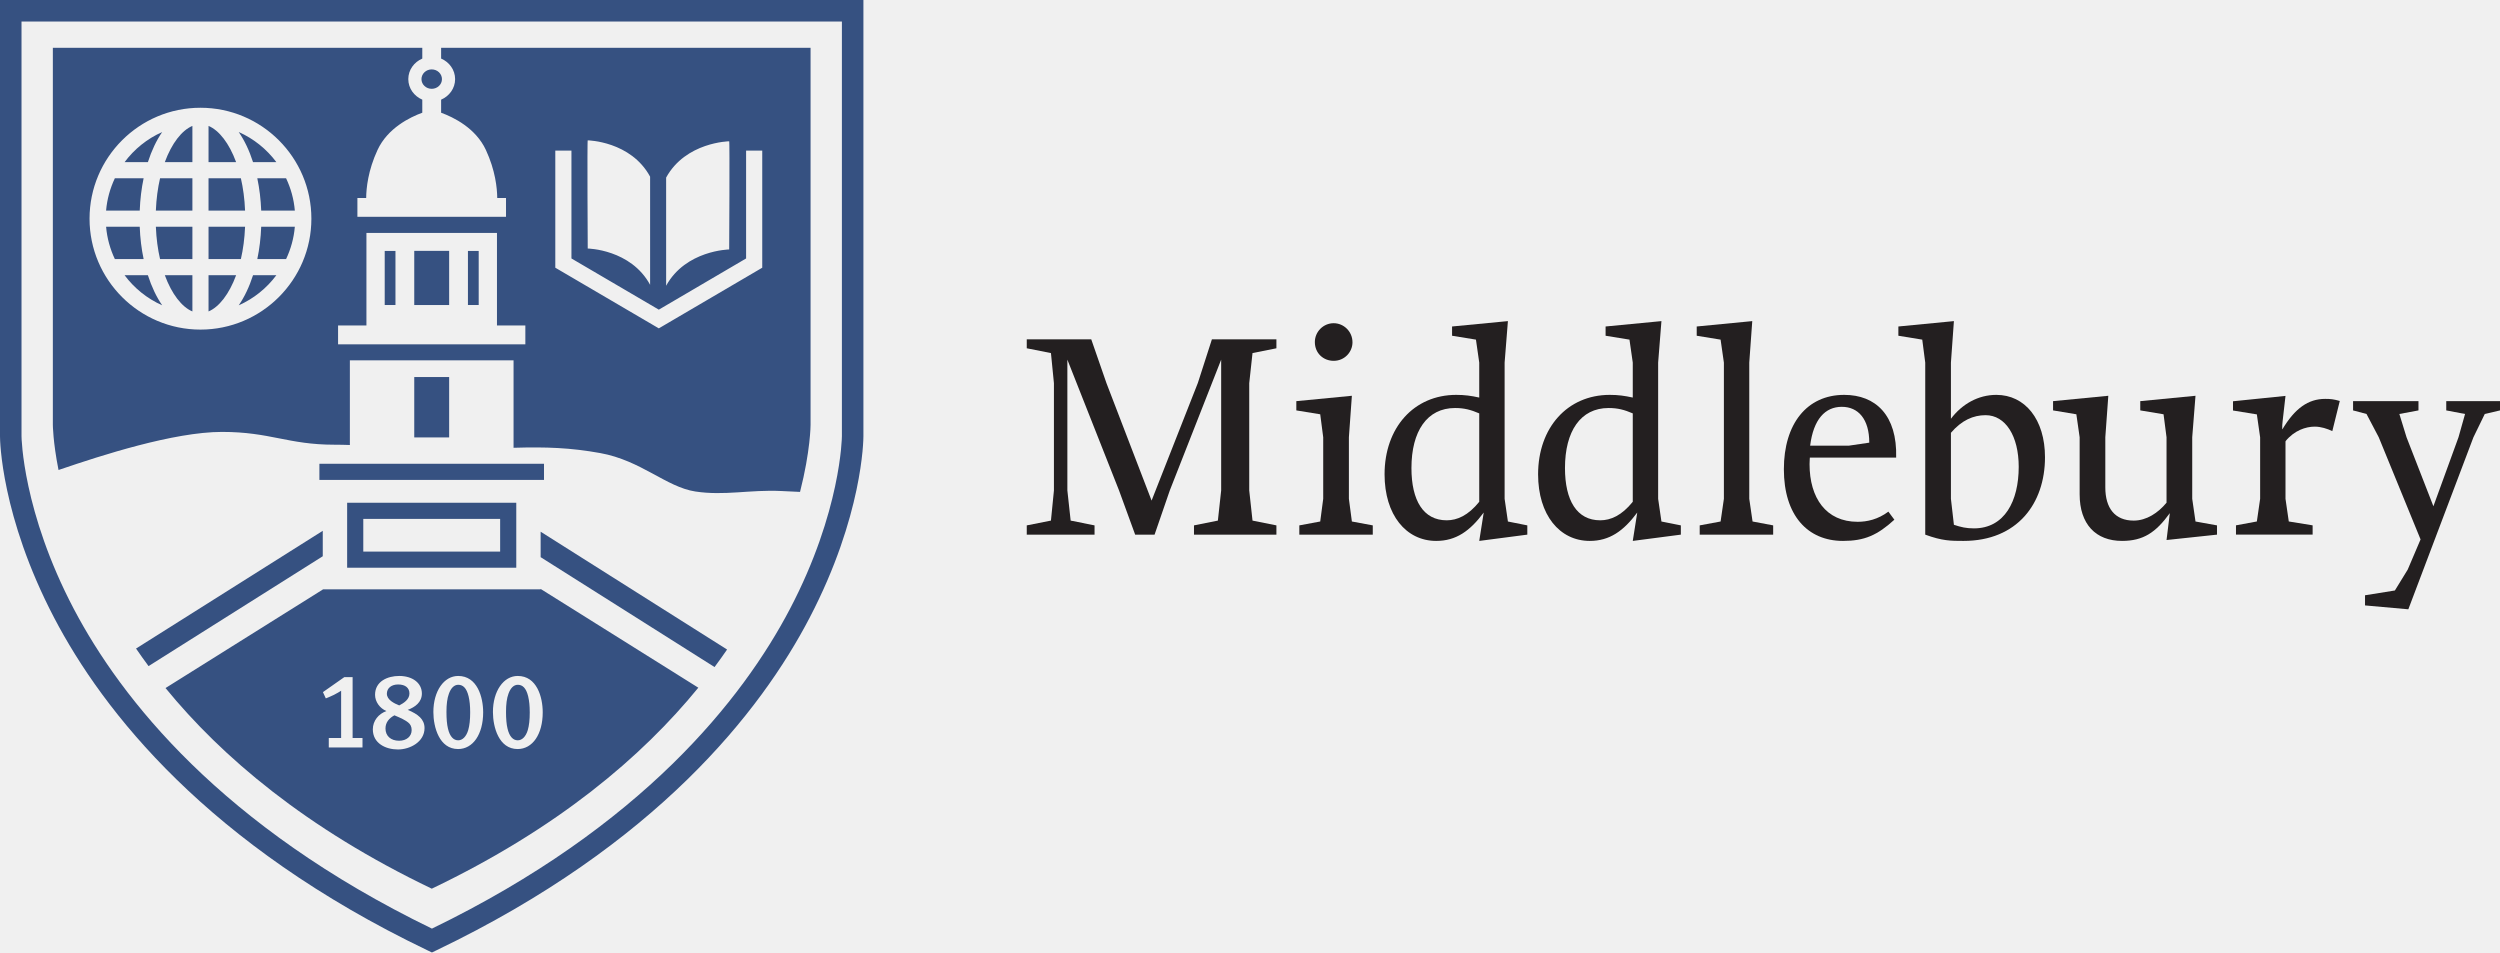
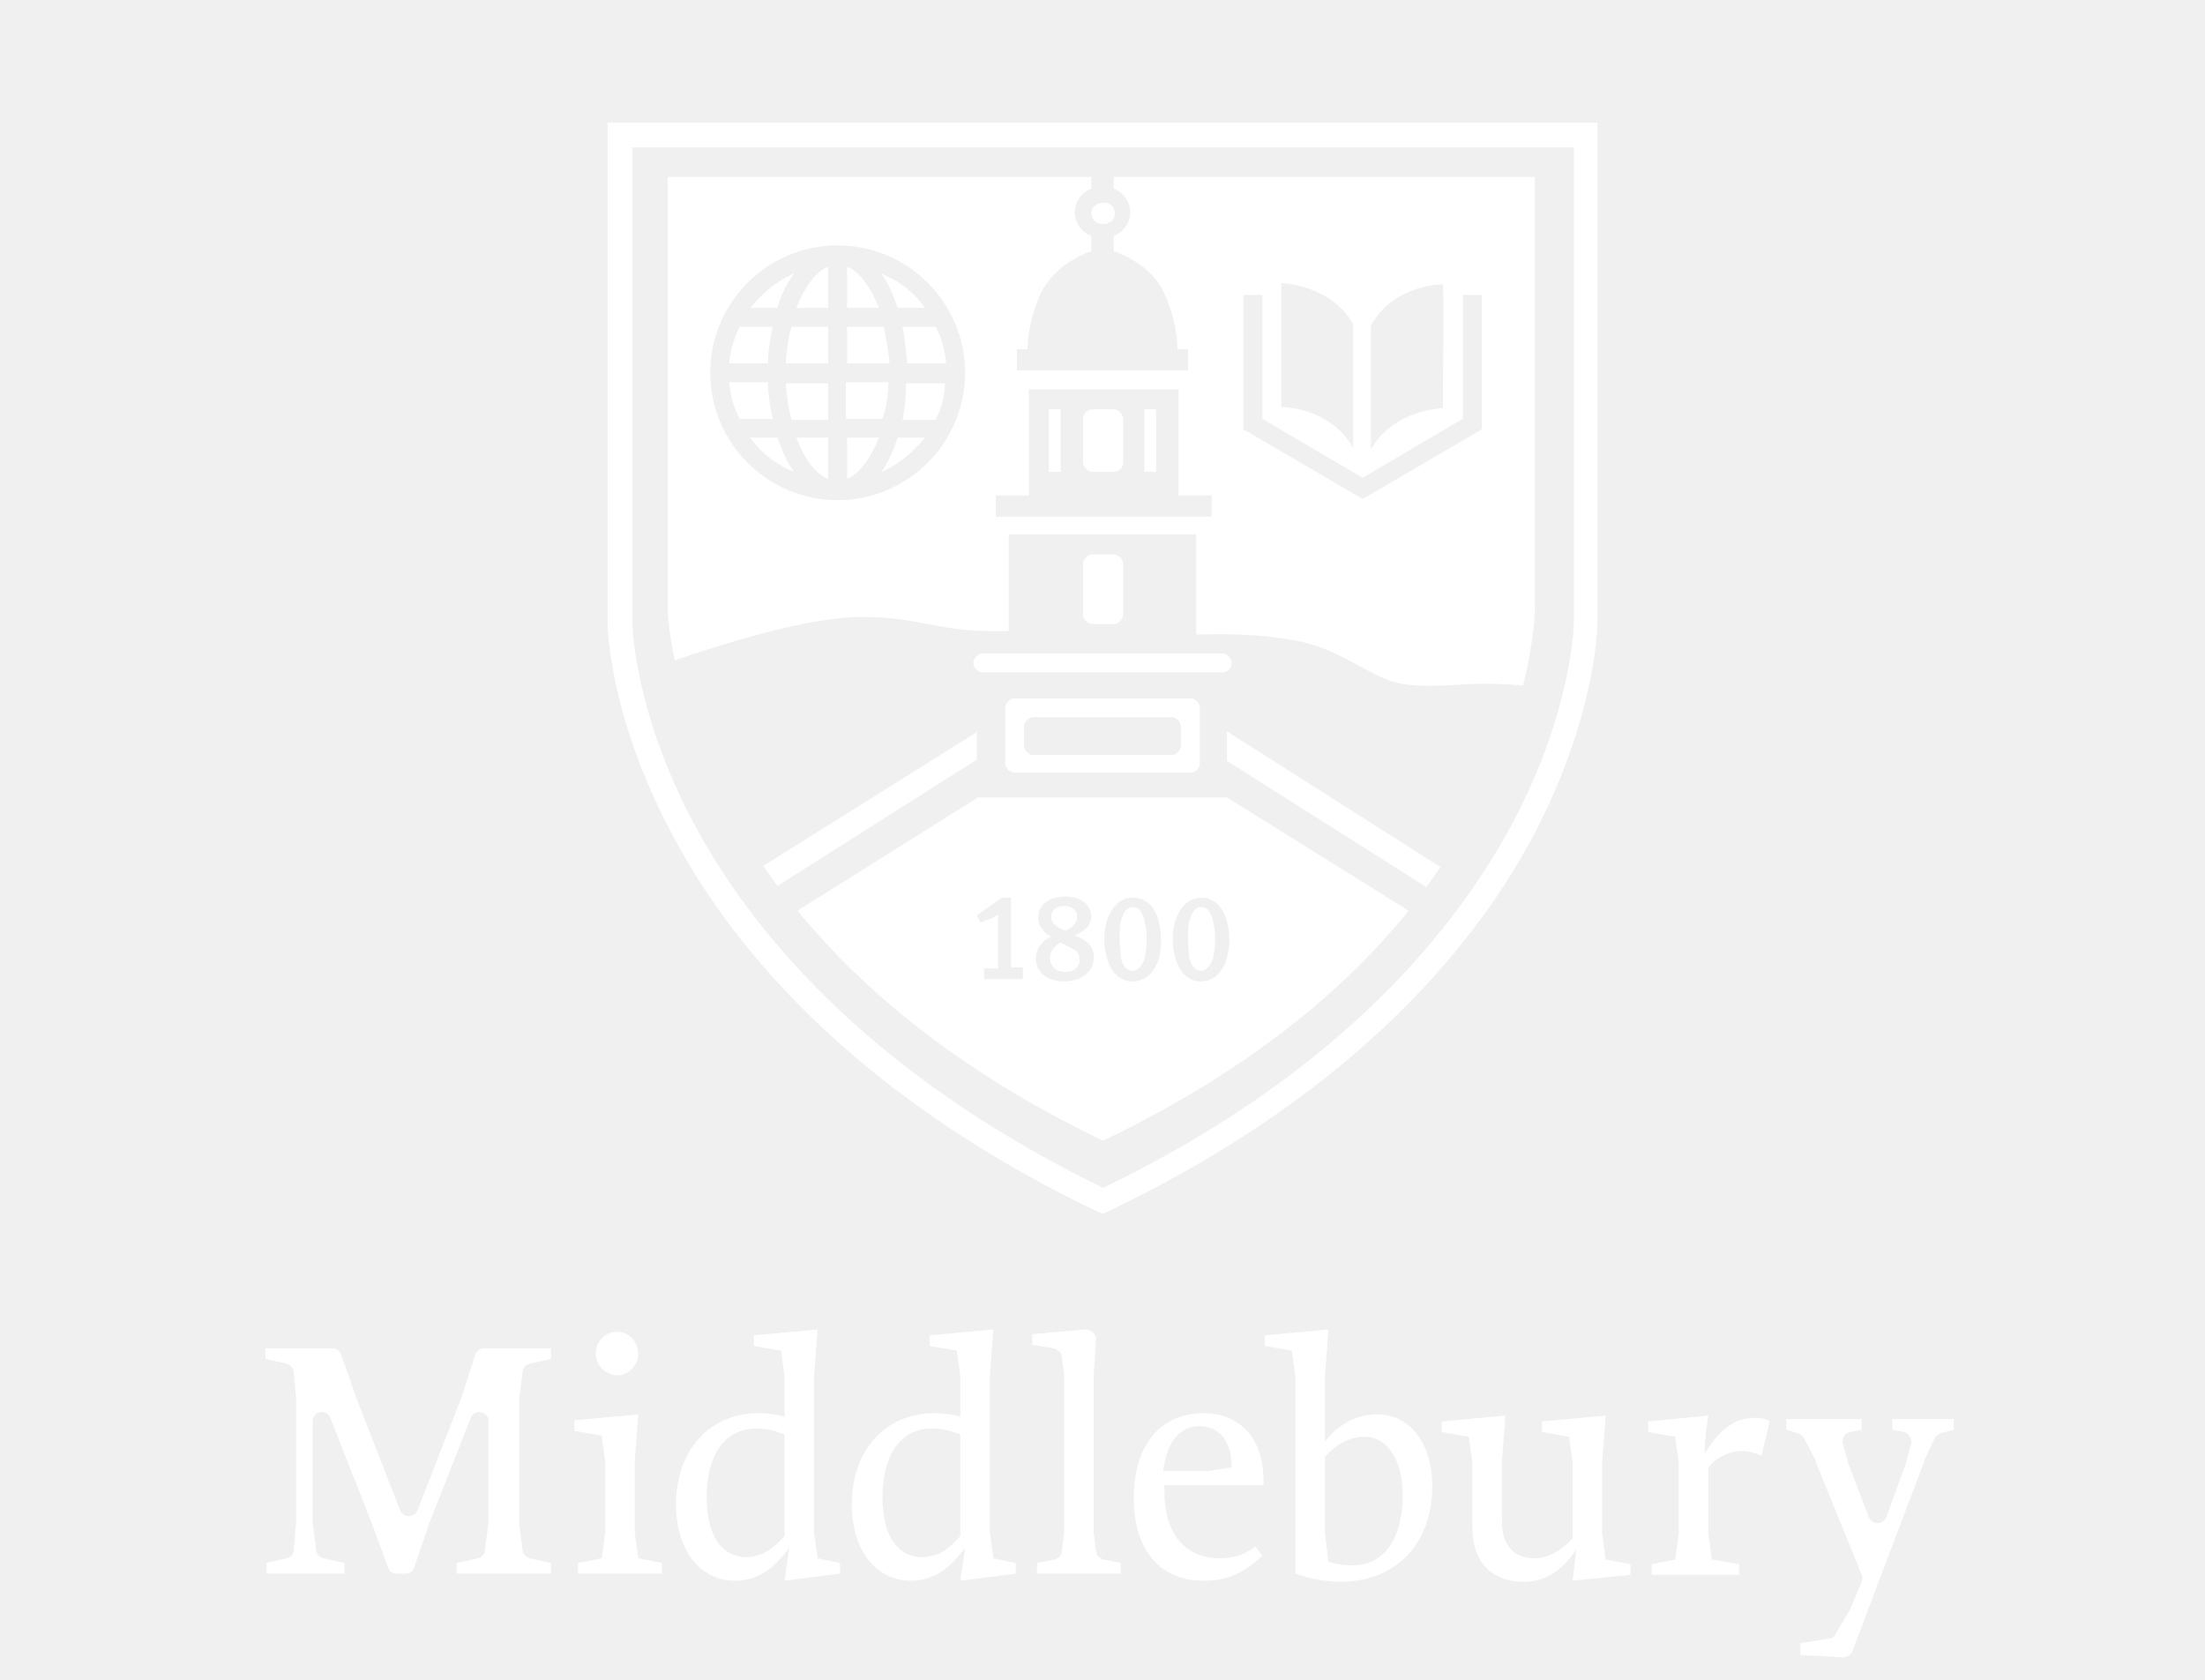
- <svg xmlns="http://www.w3.org/2000/svg" id="svg4155" version="1.1" xml:space="preserve" width="242.971" height="92.57" viewBox="0 0 242.971 92.57">
-   <defs id="defs4159">
-     <clipPath clipPathUnits="userSpaceOnUse" id="clipPath4171">
-       <path d="M 0,612 792,612 792,0 0,0 0,612 Z" id="path4173" />
+ <svg xmlns="http://www.w3.org/2000/svg" xmlns:xlink="http://www.w3.org/1999/xlink" version="1.1" id="svg4155" x="0px" y="0px" viewBox="0 0 186.9 142.4" style="enable-background:new 0 0 186.9 142.4;" xml:space="preserve">
+   <style type="text/css">
+ 	.st0{fill:#FFFFFF;}
+ 	.st1{clip-path:url(#SVGID_00000118392780469187337430000005669183871801847947_);fill:#FFFFFF;}
+ 	.st2{clip-path:url(#SVGID_00000039114878635601841760000004849774819075746735_);fill:#FFFFFF;}
+ 	.st3{clip-path:url(#SVGID_00000081614388573407361870000006737404286283685802_);fill:#FFFFFF;}
+ 	.st4{clip-path:url(#SVGID_00000052079207402440758110000003481295092975072658_);fill:#FFFFFF;}
+ 	.st5{clip-path:url(#SVGID_00000024712764390524987580000000077199066125801917_);fill:#FFFFFF;}
+ </style>
+   <path id="path4529" class="st0" d="M22.5,132.5l1.8-0.4c0.3-0.1,0.6-0.3,0.6-0.7l0.2-2.3  c0,0,0-0.1,0-0.1v-10.3c0,0,0-0.1,0-0.1l-0.2-2.3c0-0.3-0.3-0.6-0.6-0.7l-1.8-0.4v-0.9h5.7c0.3,0,0.6,0.2,0.7,0.5l1.3,3.7l3.7,9.5  c0.3,0.7,1.2,0.7,1.5,0l3.7-9.5c0,0,0,0,0,0l1.2-3.7c0.1-0.3,0.4-0.5,0.7-0.5h5.7v0.9l-1.8,0.4c-0.3,0.1-0.6,0.3-0.6,0.7l-0.3,2.3  c0,0,0,0.1,0,0.1v10.3c0,0,0,0.1,0,0.1l0.3,2.3c0,0.3,0.3,0.6,0.6,0.7l1.8,0.4v0.9h-8v-0.9l1.8-0.4c0.3-0.1,0.6-0.3,0.6-0.7l0.3-2.3  c0,0,0-0.1,0-0.1v-8.5c0-0.9-1.2-1.1-1.5-0.3l-3.5,8.9l-1.3,3.8c-0.1,0.3-0.4,0.5-0.7,0.5h-0.8c-0.3,0-0.6-0.2-0.7-0.5l-1.4-3.8  l-3.5-8.9c-0.3-0.8-1.5-0.6-1.5,0.3v8.5c0,0,0,0.1,0,0.1l0.3,2.3c0,0.3,0.3,0.6,0.6,0.7l1.8,0.4v0.9h-6.6V132.5z" />
+   <g>
+     <defs>
+       <path id="SVGID_1_" d="M-624.6,396.9h988.4c0.4,0,0.8-0.4,0.8-0.8v-763.4c0-0.4-0.4-0.8-0.8-0.8h-988.4c-0.4,0-0.8,0.4-0.8,0.8    v763.4C-625.4,396.5-625,396.9-624.6,396.9z" />
+     </defs>
+     <clipPath id="SVGID_00000096051711705311207070000008223875111569611164_">
+       <use xlink:href="#SVGID_1_" style="overflow:visible;" />
    </clipPath>
-     <clipPath clipPathUnits="userSpaceOnUse" id="clipPath4315">
-       <path d="M 0,0 792,0 792,612 0,612 0,0 Z" id="path4317" />
+     <path id="path4541" style="clip-path:url(#SVGID_00000096051711705311207070000008223875111569611164_);fill:#FFFFFF;" d="   M49,132.5l2-0.4l0.3-2.2v-6l-0.3-2.2l-2.3-0.4v-0.9l5.4-0.5l-0.3,4v6l0.3,2.2l2,0.4v0.9H49V132.5z M50.5,114.7c0-1,0.8-1.8,1.8-1.8   c1,0,1.8,0.8,1.8,1.9c0,0.9-0.8,1.8-1.8,1.8C51.3,116.5,50.5,115.8,50.5,114.7" />
+     <path id="path4545" style="clip-path:url(#SVGID_00000096051711705311207070000008223875111569611164_);fill:#FFFFFF;" d="   M57.3,127.5c0-4.5,2.8-7.7,7-7.7c0.8,0,1.5,0.1,2.2,0.3v-3.4l-0.3-2.2l-2.3-0.4v-0.9l5.4-0.5l-0.3,4v13.2l0.3,2.2l1.9,0.4v0.9   l-4.7,0.6l0.4-2.8c-1.3,1.8-2.7,2.8-4.6,2.8C59.4,134,57.3,131.5,57.3,127.5 M66.5,130.2v-8.6c-0.8-0.3-1.5-0.5-2.4-0.5   c-2.7,0-4.2,2.3-4.2,5.8c0,3.2,1.2,5.1,3.4,5.1C64.3,132,65.4,131.5,66.5,130.2" />
+     <path id="path4549" style="clip-path:url(#SVGID_00000096051711705311207070000008223875111569611164_);fill:#FFFFFF;" d="   M72.2,127.5c0-4.5,2.8-7.7,7-7.7c0.8,0,1.5,0.1,2.2,0.3v-3.4l-0.3-2.2l-2.3-0.4v-0.9l5.4-0.5l-0.3,4v13.2l0.3,2.2l1.9,0.4v0.9   l-4.7,0.6l0.4-2.8c-1.3,1.8-2.7,2.8-4.6,2.8C74.3,134,72.2,131.5,72.2,127.5 M81.4,130.2v-8.6c-0.8-0.3-1.5-0.5-2.4-0.5   c-2.7,0-4.2,2.3-4.2,5.8c0,3.2,1.2,5.1,3.4,5.1C79.3,132,80.3,131.5,81.4,130.2" />
+   </g>
+   <path id="path4553" class="st0" d="M87.9,132.5l1.5-0.3c0.3-0.1,0.6-0.3,0.6-0.7l0.2-1.6  c0,0,0-0.1,0-0.1v-13.1c0,0,0-0.1,0-0.1L90,115c0-0.3-0.3-0.6-0.7-0.7l-1.8-0.3v-0.9l4.5-0.4c0.5,0,0.9,0.4,0.9,0.8l-0.2,3.1  c0,0,0,0,0,0.1v13.1c0,0,0,0.1,0,0.1l0.2,1.6c0,0.3,0.3,0.6,0.6,0.7l1.5,0.3v0.9h-7.1V132.5z" />
+   <g>
+     <defs>
+       <path id="SVGID_00000051351725241693068680000007706366554709364111_" d="M-624.6,396.9h988.4c0.4,0,0.8-0.4,0.8-0.8v-763.4    c0-0.4-0.4-0.8-0.8-0.8h-988.4c-0.4,0-0.8,0.4-0.8,0.8v763.4C-625.4,396.5-625,396.9-624.6,396.9z" />
+     </defs>
+     <clipPath id="SVGID_00000126283043785079507420000018443382539535028405_">
+       <use xlink:href="#SVGID_00000051351725241693068680000007706366554709364111_" style="overflow:visible;" />
    </clipPath>
-     <clipPath clipPathUnits="userSpaceOnUse" id="clipPath4339">
-       <path d="M 0,0 792,0 792,612 0,612 0,0 Z" id="path4341" />
+     <path id="path4565" style="clip-path:url(#SVGID_00000126283043785079507420000018443382539535028405_);fill:#FFFFFF;" d="   M96.1,127c0-4.4,2.2-7.2,5.9-7.2c3,0,5.2,2,5.1,6.1h-8.4c0,0,0,0.4,0,0.6c0,3.3,1.6,5.6,4.7,5.6c0.9,0,2-0.2,3-1l0.6,0.8   c-1.7,1.5-2.9,2.1-5,2.1C98.4,134,96.1,131.5,96.1,127 M102.4,124.7l2-0.3c0-2.3-1.1-3.5-2.7-3.5c-1.6,0-2.8,1.2-3.1,3.8   C98.6,124.7,102.4,124.7,102.4,124.7z" />
+     <path id="path4569" style="clip-path:url(#SVGID_00000126283043785079507420000018443382539535028405_);fill:#FFFFFF;" d="   M109.8,133.4v-16.7l-0.3-2.2l-2.3-0.4v-0.9l5.4-0.5l-0.3,4v5.5c1.1-1.4,2.6-2.3,4.4-2.3c2.8,0,4.7,2.4,4.7,6.1   c0,4.5-2.7,8.1-7.9,8.1C112.3,134,111.5,134,109.8,133.4 M118.9,126.8c0-3-1.3-5-3.2-5c-1.2,0-2.3,0.5-3.4,1.7v6.4l0.3,2.5   c0.7,0.2,1.2,0.3,1.9,0.3C117.5,132.8,118.9,130.1,118.9,126.8" />
+     <path id="path4573" style="clip-path:url(#SVGID_00000126283043785079507420000018443382539535028405_);fill:#FFFFFF;" d="   M124.8,129.5v-5.5l-0.3-2.2l-2.3-0.4v-0.9l5.4-0.5l-0.3,4v4.9c0,2,0.9,3.2,2.8,3.2c1.2,0,2.4-0.8,3.2-1.7v-6.4l-0.3-2.2l-2.3-0.4   v-0.9l5.4-0.5l-0.3,4v6l0.3,2.2l2.1,0.4v0.9l-4.9,0.5l0.3-2.6c-1.4,1.9-2.6,2.7-4.6,2.7C126.4,134,124.8,132.4,124.8,129.5" />
+   </g>
+   <path id="path4577" class="st0" d="M152.6,140.3v-1l2.5-0.4c0.2,0,0.4-0.2,0.5-0.4l1-1.7  c0,0,0-0.1,0.1-0.1l1.1-2.6c0.1-0.2,0.1-0.4,0-0.6l-3.9-9.6c0,0,0,0,0-0.1l-1-1.9c-0.1-0.2-0.3-0.3-0.5-0.4l-1-0.3v-0.9h6.4v0.9  l-1,0.2c-0.5,0.1-0.7,0.6-0.6,1l0.4,1.4c0,0,0,0,0,0.1l1.8,4.7c0.3,0.7,1.2,0.7,1.5,0l1.7-4.7c0,0,0,0,0-0.1l0.4-1.4  c0.1-0.4-0.2-0.9-0.6-1l-1-0.2v-0.9h5.2v0.9l-1.1,0.3c-0.2,0.1-0.4,0.2-0.5,0.4l-0.9,1.9c0,0,0,0,0,0.1l-6.1,16.1  c-0.1,0.3-0.5,0.5-0.8,0.5L152.6,140.3z" />
+   <g>
+     <defs>
+       <path id="SVGID_00000175289678026303057940000002501184496142858418_" d="M-624.6,396.9h988.4c0.4,0,0.8-0.4,0.8-0.8v-763.4    c0-0.4-0.4-0.8-0.8-0.8h-988.4c-0.4,0-0.8,0.4-0.8,0.8v763.4C-625.4,396.5-625,396.9-624.6,396.9z" />
+     </defs>
+     <clipPath id="SVGID_00000140699736856040308850000013904216267348144263_">
+       <use xlink:href="#SVGID_00000175289678026303057940000002501184496142858418_" style="overflow:visible;" />
    </clipPath>
-     <clipPath clipPathUnits="userSpaceOnUse" id="clipPath4363">
-       <path d="M 0,0 792,0 792,612 0,612 0,0 Z" id="path4365" />
+     <path id="path4589" style="clip-path:url(#SVGID_00000140699736856040308850000013904216267348144263_);fill:#FFFFFF;" d="   M148.7,120.2c-1.6,0-2.9,0.9-4.2,3c0,0,0-0.1,0-0.1l0-0.3c0-0.1,0-0.3,0-0.4c0-0.3,0.1-0.6,0.1-1c0.1-0.5,0.1-0.9,0.2-1.4l-5.1,0.5   v0.9l2.3,0.4l0.3,2.2v6l-0.3,2.2l-2,0.4v0.9h7.4v-0.9l-2.3-0.4l-0.3-2.2v-0.7v-1.9v-2.1v-0.6v-0.2c0,0,0-0.1,0-0.1   c0.8-1,2-1.4,2.8-1.4c0.6,0,1.2,0.2,1.7,0.4l0.7-2.9C149.5,120.2,149.2,120.2,148.7,120.2" />
+     <path id="path4593" style="clip-path:url(#SVGID_00000140699736856040308850000013904216267348144263_);fill:#FFFFFF;" d="   M93.5,102.9l-0.5-0.2C71.7,92.5,61.5,79.5,56.8,70.4c-5.2-9.9-5.3-17.3-5.3-17.6V10.4h83.9v42.4c0,0.3-0.1,7.7-5.2,17.6   c-4.7,9.1-14.9,22.1-36.3,32.3L93.5,102.9z M53.6,12.5v40.3c0,0.1,0.1,7.3,5.1,16.8c4.6,8.7,14.3,21.1,34.8,31.1   c20.5-9.9,30.2-22.4,34.8-31.1c5-9.5,5.1-16.7,5.1-16.8V12.5H53.6z" />
+     <path id="path4597" style="clip-path:url(#SVGID_00000140699736856040308850000013904216267348144263_);fill:#FFFFFF;" d="   M78.4,26.1c-0.9-1.3-2.2-2.3-3.7-2.9c0.6,0.8,1,1.8,1.4,2.9H78.4z" />
+     <path id="path4601" style="clip-path:url(#SVGID_00000140699736856040308850000013904216267348144263_);fill:#FFFFFF;" d="   M71.8,22.6v3.5h2.7C73.8,24.3,72.8,23,71.8,22.6" />
+     <path id="path4605" style="clip-path:url(#SVGID_00000140699736856040308850000013904216267348144263_);fill:#FFFFFF;" d="   M66.6,30.8h3.6v-3.1h-3.1C66.8,28.6,66.7,29.7,66.6,30.8" />
+     <path id="path4609" style="clip-path:url(#SVGID_00000140699736856040308850000013904216267348144263_);fill:#FFFFFF;" d="   M67.5,26.1h2.7v-3.5C69.2,23,68.2,24.3,67.5,26.1" />
+     <path id="path4613" style="clip-path:url(#SVGID_00000140699736856040308850000013904216267348144263_);fill:#FFFFFF;" d="   M67.1,35.6h3.1v-3.1h-3.6C66.7,33.6,66.8,34.6,67.1,35.6" />
+     <path id="path4617" style="clip-path:url(#SVGID_00000140699736856040308850000013904216267348144263_);fill:#FFFFFF;" d="   M70.2,40.6v-3.5h-2.7C68.2,39,69.2,40.2,70.2,40.6" />
+     <path id="path4621" style="clip-path:url(#SVGID_00000140699736856040308850000013904216267348144263_);fill:#FFFFFF;" d="   M65.1,32.4h-3.3c0.1,1.1,0.4,2.2,0.9,3.1h2.8C65.3,34.6,65.1,33.5,65.1,32.4" />
+     <path id="path4625" style="clip-path:url(#SVGID_00000140699736856040308850000013904216267348144263_);fill:#FFFFFF;" d="   M74.9,27.7h-3.1v3.1h3.6C75.3,29.7,75.1,28.6,74.9,27.7" />
+     <path id="path4629" style="clip-path:url(#SVGID_00000140699736856040308850000013904216267348144263_);fill:#FFFFFF;" d="   M65.5,27.7h-2.8c-0.5,1-0.8,2-0.9,3.1h3.3C65.1,29.7,65.3,28.7,65.5,27.7" />
+     <path id="path4633" style="clip-path:url(#SVGID_00000140699736856040308850000013904216267348144263_);fill:#FFFFFF;" d="   M63.6,37.1c0.9,1.3,2.2,2.3,3.7,2.9c-0.6-0.8-1-1.8-1.4-2.9H63.6z" />
+     <path id="path4637" style="clip-path:url(#SVGID_00000140699736856040308850000013904216267348144263_);fill:#FFFFFF;" d="   M76.9,30.8h3.3c-0.1-1.1-0.4-2.2-0.9-3.1h-2.8C76.7,28.7,76.8,29.7,76.9,30.8" />
+     <path id="path4641" style="clip-path:url(#SVGID_00000140699736856040308850000013904216267348144263_);fill:#FFFFFF;" d="   M67.3,23.2c-1.5,0.6-2.7,1.7-3.7,2.9h2.3C66.2,25,66.7,24,67.3,23.2" />
+     <path id="path4645" style="clip-path:url(#SVGID_00000140699736856040308850000013904216267348144263_);fill:#FFFFFF;" d="   M76.5,35.6h2.8c0.5-1,0.8-2,0.8-3.1h-3.3C76.8,33.5,76.7,34.6,76.5,35.6" />
+     <path id="path4649" style="clip-path:url(#SVGID_00000140699736856040308850000013904216267348144263_);fill:#FFFFFF;" d="   M94.4,15v1c0.8,0.3,1.4,1.1,1.4,2s-0.6,1.7-1.4,2v1.3c1.2,0.4,3.4,1.5,4.3,3.6c0.9,2,1.1,3.7,1.1,4.7h0.9v1.8H86.2v-1.8h0.9   c0-0.9,0.2-2.7,1.1-4.7c1-2.1,3.1-3.2,4.3-3.6v-1.3c-0.8-0.3-1.4-1.1-1.4-2s0.6-1.7,1.4-2v-1H56.6v36.6c0,0,0,1.6,0.6,4.4   c0.1,0,0.1,0,0.2-0.1c3.9-1.3,11-3.6,15.7-3.6c4.7,0,6.4,1.2,10.9,1.2c0.5,0,1,0,1.5,0v-8.2h15.9v8.5c3.2-0.1,5.6,0,8.4,0.5   c4,0.7,6.4,3.3,9.2,3.7c2.8,0.4,5.3-0.2,8.3,0c0.8,0,1.3,0.1,1.8,0.1c1-4,1-6.5,1-6.5V15H94.4z M71,42.4c-5.9,0-10.8-4.8-10.8-10.8   c0-5.9,4.8-10.8,10.8-10.8c5.9,0,10.8,4.8,10.8,10.8C81.8,37.6,76.9,42.4,71,42.4 M102.6,43.8H84.4V42h2.8v-9h12.7v9h2.8V43.8z    M116.2,27.6c1.9-3.5,6.1-3.5,6.1-3.5c0.1-0.1,0,10.5,0,10.5s-4.2,0.1-6.1,3.5C116.2,38.1,116.2,27.6,116.2,27.6z M108.6,24   c0,0,4.2,0.1,6.1,3.5v10.5c-1.9-3.5-6.1-3.5-6.1-3.5S108.6,23.9,108.6,24 M125.6,36.4l-10.1,5.9l-10.1-5.9V25h1.6v10.5l8.5,5l8.5-5   V25h1.6C125.6,25,125.6,36.4,125.6,36.4z" />
+     <path id="path4653" style="clip-path:url(#SVGID_00000140699736856040308850000013904216267348144263_);fill:#FFFFFF;" d="   M75.3,32.4h-3.6v3.1h3.1C75.1,34.6,75.3,33.6,75.3,32.4" />
+     <path id="path4657" style="clip-path:url(#SVGID_00000140699736856040308850000013904216267348144263_);fill:#FFFFFF;" d="   M71.8,40.6c1-0.4,2-1.7,2.7-3.5h-2.7V40.6z" />
+     <path id="path4661" style="clip-path:url(#SVGID_00000140699736856040308850000013904216267348144263_);fill:#FFFFFF;" d="   M74.7,40c1.5-0.6,2.7-1.7,3.7-2.9h-2.3C75.7,38.2,75.3,39.2,74.7,40" />
+   </g>
+   <path id="path4663" class="st0" d="M94.4,52.9h-1.8c-0.4,0-0.8-0.4-0.8-0.8v-4.3  c0-0.4,0.4-0.8,0.8-0.8h1.8c0.4,0,0.8,0.4,0.8,0.8v4.3C95.2,52.5,94.8,52.9,94.4,52.9z" />
+   <g>
+     <defs>
+       <path id="SVGID_00000147182327977054276100000010770643643301384864_" d="M-624.6,396.9h988.4c0.4,0,0.8-0.4,0.8-0.8v-763.4    c0-0.4-0.4-0.8-0.8-0.8h-988.4c-0.4,0-0.8,0.4-0.8,0.8v763.4C-625.4,396.5-625,396.9-624.6,396.9z" />
+     </defs>
+     <clipPath id="SVGID_00000125588251249344448070000009282031962612820116_">
+       <use xlink:href="#SVGID_00000147182327977054276100000010770643643301384864_" style="overflow:visible;" />
    </clipPath>
-     <clipPath clipPathUnits="userSpaceOnUse" id="clipPath4449">
-       <path d="M 0,0 792,0 792,612 0,612 0,0 Z" id="path4451" />
+     <path id="path4675" style="clip-path:url(#SVGID_00000125588251249344448070000009282031962612820116_);fill:#FFFFFF;" d="   M91.2,80.6c-0.3-0.2-0.7-0.4-1.3-0.7c-0.5,0.3-0.9,0.7-0.9,1.3c0,0.7,0.5,1.2,1.3,1.2c0.7,0,1.2-0.4,1.2-1   C91.5,81,91.4,80.8,91.2,80.6" />
+     <path id="path4679" style="clip-path:url(#SVGID_00000125588251249344448070000009282031962612820116_);fill:#FFFFFF;" d="   M90.3,78.9c0.5-0.2,1-0.6,1-1.2c0-0.5-0.4-0.9-1.1-0.9c-0.7,0-1.1,0.4-1.1,0.9C89.1,78.4,89.8,78.7,90.3,78.9" />
+     <path id="path4683" style="clip-path:url(#SVGID_00000125588251249344448070000009282031962612820116_);fill:#FFFFFF;" d="   M96,76.9c-0.4,0-0.7,0.3-0.9,0.9c-0.2,0.4-0.2,1-0.2,1.8c0,0.7,0.1,1.2,0.1,1.6c0.2,0.8,0.6,1.1,1,1.1c0.4,0,0.8-0.4,1-1   c0.1-0.4,0.2-1,0.2-1.7c0-0.7-0.1-1.1-0.2-1.6C96.8,77.2,96.5,76.9,96,76.9" />
+     <path id="path4687" style="clip-path:url(#SVGID_00000125588251249344448070000009282031962612820116_);fill:#FFFFFF;" d="   M104,67.6L104,67.6l-21.1,0l-15.3,9.6c5.5,6.7,13.6,13.6,25.9,19.5c12.3-5.9,20.5-12.8,25.9-19.5L104,67.6z M86.7,83h-3.3v-0.9h1.2   v-4.6c-0.1,0.1-0.4,0.3-0.7,0.4c-0.3,0.1-0.7,0.3-0.8,0.3l-0.3-0.6l2.1-1.5h0.8v5.9h1C86.7,82.1,86.7,83,86.7,83z M90.2,83.2   c-1.2,0-2.4-0.6-2.4-2c0-0.8,0.6-1.5,1.3-1.8c-0.6-0.3-1.1-0.9-1.1-1.6c0-1.3,1.2-1.8,2.3-1.8c1.3,0,2.2,0.7,2.2,1.7   c0,0.8-0.7,1.3-1.4,1.6c1,0.4,1.6,0.9,1.6,1.8C92.8,82.5,91.4,83.2,90.2,83.2 M96,83.2c-1.8,0-2.4-2.1-2.4-3.6c0-2,1-3.5,2.4-3.5   c1.9,0,2.4,2,2.4,3.5C98.5,81.7,97.5,83.2,96,83.2 M101.8,83.2c-1.8,0-2.4-2.1-2.4-3.6c0-2,1-3.5,2.4-3.5c1.8,0,2.4,2,2.4,3.5   C104.2,81.7,103.3,83.2,101.8,83.2" />
+     <path id="path4691" style="clip-path:url(#SVGID_00000125588251249344448070000009282031962612820116_);fill:#FFFFFF;" d="   M101.8,76.9c-0.4,0-0.7,0.3-0.9,0.9c-0.2,0.4-0.2,1-0.2,1.8c0,0.7,0.1,1.2,0.1,1.6c0.2,0.8,0.6,1.1,1,1.1c0.4,0,0.8-0.4,1-1   c0.1-0.4,0.2-1,0.2-1.7c0-0.7-0.1-1.1-0.2-1.6C102.6,77.2,102.3,76.9,101.8,76.9" />
+   </g>
+   <path id="path4693" class="st0" d="M103.6,57H83.3c-0.4,0-0.8-0.4-0.8-0.8l0,0  c0-0.4,0.4-0.8,0.8-0.8h20.3c0.4,0,0.8,0.4,0.8,0.8l0,0C104.4,56.7,104,57,103.6,57z" />
+   <path id="path4695" class="st0" d="M100.9,65.5H86c-0.4,0-0.8-0.4-0.8-0.8V60  c0-0.4,0.4-0.8,0.8-0.8h14.9c0.4,0,0.8,0.4,0.8,0.8v4.7C101.7,65.2,101.3,65.5,100.9,65.5z M87.6,64h11.7c0.4,0,0.8-0.4,0.8-0.8  v-1.6c0-0.4-0.4-0.8-0.8-0.8H87.6c-0.4,0-0.8,0.4-0.8,0.8v1.6C86.8,63.6,87.2,64,87.6,64z" />
+   <path id="path4697" class="st0" d="M94.4,40h-1.8c-0.4,0-0.8-0.4-0.8-0.8v-3.7  c0-0.4,0.4-0.8,0.8-0.8h1.8c0.4,0,0.8,0.4,0.8,0.8v3.7C95.2,39.7,94.8,40,94.4,40z" />
+   <path id="path4699" class="st0" d="M88.9,40h1v-5.3h-1V40z" />
+   <path id="path4701" class="st0" d="M97,40h1v-5.3h-1V40z" />
+   <g>
+     <defs>
+       <path id="SVGID_00000063605540136537895750000018298281742960886699_" d="M-624.6,396.9h988.4c0.4,0,0.8-0.4,0.8-0.8v-763.4    c0-0.4-0.4-0.8-0.8-0.8h-988.4c-0.4,0-0.8,0.4-0.8,0.8v763.4C-625.4,396.5-625,396.9-624.6,396.9z" />
+     </defs>
+     <clipPath id="SVGID_00000161600702754332856470000005215571523480876931_">
+       <use xlink:href="#SVGID_00000063605540136537895750000018298281742960886699_" style="overflow:visible;" />
    </clipPath>
-     <clipPath clipPathUnits="userSpaceOnUse" id="clipPath4487">
-       <path d="M 0,0 792,0 792,612 0,612 0,0 Z" id="path4489" />
-     </clipPath>
-     <clipPath clipPathUnits="userSpaceOnUse" id="clipPath4535">
-       <path d="M 0,0 792,0 792,612 0,612 0,0 Z" id="path4537" />
-     </clipPath>
-     <clipPath clipPathUnits="userSpaceOnUse" id="clipPath4559">
-       <path d="M 0,0 792,0 792,612 0,612 0,0 Z" id="path4561" />
-     </clipPath>
-     <clipPath clipPathUnits="userSpaceOnUse" id="clipPath4583">
-       <path d="M 0,0 792,0 792,612 0,612 0,0 Z" id="path4585" />
-     </clipPath>
-     <clipPath clipPathUnits="userSpaceOnUse" id="clipPath4669">
-       <path d="M 0,0 792,0 792,612 0,612 0,0 Z" id="path4671" />
-     </clipPath>
-     <clipPath clipPathUnits="userSpaceOnUse" id="clipPath4707">
-       <path d="M 0,0 792,0 792,612 0,612 0,0 Z" id="path4709" />
-     </clipPath>
-     <clipPath clipPathUnits="userSpaceOnUse" id="clipPath4739">
-       <path d="M 0,0 792,0 792,612 0,612 0,0 Z" id="path4741" />
-     </clipPath>
-     <clipPath clipPathUnits="userSpaceOnUse" id="clipPath4821">
-       <path d="M 0,0 792,0 792,612 0,612 0,0 Z" id="path4823" />
-     </clipPath>
-     <clipPath clipPathUnits="userSpaceOnUse" id="clipPath4859">
-       <path d="M 0,0 792,0 792,612 0,612 0,0 Z" id="path4861" />
-     </clipPath>
-   </defs>
-   <g id="g4163" transform="matrix(1.25,0,0,-1.25,-573.1664,434.1692)">
-     <g id="g4875" transform="translate(-1.613357,61.30756)">
-       <g transform="translate(539.9772,245.1792)" id="g4527">
-         <path id="path4529" style="fill:#231f20;fill-opacity:1;fill-rule:nonzero;stroke:none" d="m 0,0 1.881,0.372 0.232,2.345 0,8.335 -0.232,2.345 -1.881,0.372 0,0.696 5.015,0 1.185,-3.413 3.506,-9.125 3.598,9.148 1.092,3.39 5.015,0 0,-0.696 -1.858,-0.372 -0.255,-2.345 0,-8.335 0.255,-2.345 1.858,-0.372 0,-0.72 -6.408,0 0,0.72 1.857,0.372 0.256,2.345 0,10.169 L 11.122,2.717 9.938,-0.72 8.429,-0.72 7.175,2.717 3.158,12.886 3.158,2.717 3.413,0.372 5.271,0 5.271,-0.72 0,-0.72 0,0 Z" />
-       </g>
-       <g id="g4531">
-         <g clip-path="url(#clipPath4535)" id="g4533">
-           <g transform="translate(561.17,245.1792)" id="g4539">
-             <path id="path4541" style="fill:#231f20;fill-opacity:1;fill-rule:nonzero;stroke:none" d="m 0,0 1.625,0.302 0.232,1.765 0,4.783 -0.232,1.787 -1.858,0.302 0,0.72 4.319,0.418 L 3.854,6.85 3.854,2.067 4.086,0.302 5.711,0 5.711,-0.72 0,-0.72 0,0 Z m 1.207,14.256 c 0,0.79 0.65,1.463 1.463,1.463 0.789,0 1.463,-0.65 1.463,-1.486 0,-0.743 -0.604,-1.439 -1.463,-1.439 -0.79,0 -1.463,0.58 -1.463,1.462" />
-           </g>
-           <g transform="translate(567.7975,249.1493)" id="g4543">
-             <path id="path4545" style="fill:#231f20;fill-opacity:1;fill-rule:nonzero;stroke:none" d="m 0,0 c 0,3.622 2.276,6.177 5.573,6.177 0.65,0 1.161,-0.07 1.788,-0.209 l 0,2.716 -0.256,1.788 -1.857,0.302 0,0.72 4.342,0.418 -0.256,-3.228 0,-10.588 0.256,-1.765 1.509,-0.301 0,-0.72 -3.738,-0.488 0.348,2.206 C 6.641,-4.412 5.55,-5.178 4.017,-5.178 1.672,-5.178 0,-3.158 0,0 m 7.361,-2.136 0,6.873 C 6.711,5.016 6.2,5.155 5.48,5.155 3.297,5.155 2.09,3.344 2.09,0.488 c 0,-2.531 0.929,-4.064 2.74,-4.064 0.813,0 1.672,0.372 2.531,1.44" />
-           </g>
-           <g transform="translate(579.7345,249.1493)" id="g4547">
-             <path id="path4549" style="fill:#231f20;fill-opacity:1;fill-rule:nonzero;stroke:none" d="m 0,0 c 0,3.622 2.276,6.177 5.573,6.177 0.65,0 1.161,-0.07 1.788,-0.209 l 0,2.716 -0.256,1.788 -1.857,0.302 0,0.72 4.342,0.418 -0.256,-3.228 0,-10.588 0.256,-1.765 1.509,-0.301 0,-0.72 -3.738,-0.488 0.348,2.206 C 6.641,-4.412 5.55,-5.178 4.017,-5.178 1.672,-5.178 0,-3.158 0,0 m 7.361,-2.136 0,6.873 C 6.711,5.016 6.2,5.155 5.48,5.155 3.297,5.155 2.09,3.344 2.09,0.488 c 0,-2.531 0.929,-4.064 2.74,-4.064 0.813,0 1.672,0.372 2.531,1.44" />
-           </g>
-         </g>
-       </g>
-       <g transform="translate(592.2992,245.1792)" id="g4551">
-         <path id="path4553" style="fill:#231f20;fill-opacity:1;fill-rule:nonzero;stroke:none" d="m 0,0 1.625,0.302 0.256,1.765 0,10.587 -0.256,1.788 -1.857,0.302 0,0.72 4.319,0.418 -0.233,-3.228 0,-10.587 L 4.11,0.302 5.712,0 5.712,-0.72 0,-0.72 0,0 Z" />
-       </g>
-       <g id="g4555">
-         <g clip-path="url(#clipPath4559)" id="g4557">
-           <g transform="translate(598.8437,249.5443)" id="g4563">
-             <path id="path4565" style="fill:#231f20;fill-opacity:1;fill-rule:nonzero;stroke:none" d="m 0,0 c 0,3.529 1.788,5.782 4.69,5.782 2.438,0 4.133,-1.579 4.04,-4.876 l -6.71,0 c 0,0 -0.023,-0.326 -0.023,-0.511 0,-2.624 1.277,-4.482 3.738,-4.482 0.743,0 1.579,0.186 2.391,0.79 L 8.591,-3.924 C 7.267,-5.132 6.269,-5.573 4.597,-5.573 1.834,-5.573 0,-3.576 0,0 M 5.062,1.834 6.64,2.067 c 0,1.834 -0.859,2.786 -2.136,2.786 -1.3,0 -2.205,-0.975 -2.461,-3.019 l 3.019,0 z" />
-           </g>
-           <g transform="translate(609.8352,244.4592)" id="g4567">
-             <path id="path4569" style="fill:#231f20;fill-opacity:1;fill-rule:nonzero;stroke:none" d="m 0,0 0,13.374 -0.232,1.788 -1.857,0.302 0,0.72 4.318,0.418 -0.232,-3.228 0,-4.365 c 0.859,1.138 2.113,1.858 3.53,1.858 2.229,0 3.784,-1.904 3.784,-4.853 0,-3.6 -2.159,-6.502 -6.339,-6.502 -0.975,0 -1.648,0 -2.972,0.488 m 7.268,5.271 c 0,2.391 -1.022,4.017 -2.577,4.017 -0.952,0 -1.858,-0.395 -2.694,-1.37 l 0,-5.132 0.232,-2.02 C 2.787,0.581 3.181,0.487 3.785,0.487 c 2.392,0 3.483,2.137 3.483,4.784" />
-           </g>
-           <g transform="translate(621.8402,247.5938)" id="g4571">
-             <path id="path4573" style="fill:#231f20;fill-opacity:1;fill-rule:nonzero;stroke:none" d="m 0,0 0,4.435 -0.256,1.788 -1.811,0.302 0,0.72 4.296,0.417 -0.233,-3.227 0,-3.901 c 0,-1.602 0.743,-2.577 2.206,-2.577 0.999,0 1.904,0.603 2.554,1.393 l 0,5.085 -0.232,1.788 -1.811,0.302 0,0.72 4.295,0.417 -0.255,-3.227 0,-4.783 0.255,-1.765 1.672,-0.302 0,-0.72 -3.924,-0.418 0.256,2.09 C 5.92,-2.972 4.945,-3.622 3.297,-3.622 1.253,-3.622 0,-2.322 0,0" />
-           </g>
-         </g>
-       </g>
-       <g transform="translate(644.0284,238.9561)" id="g4575">
-         <path id="path4577" style="fill:#231f20;fill-opacity:1;fill-rule:nonzero;stroke:none" d="m 0,0 0,0.789 2.322,0.372 0.998,1.625 0.999,2.346 -3.251,7.941 -0.952,1.811 -1.045,0.278 0,0.72 5.085,0 0,-0.72 -1.486,-0.278 0.558,-1.811 2.089,-5.364 1.951,5.364 0.51,1.811 -1.462,0.278 0,0.72 4.179,0 0,-0.72 L 9.311,14.884 8.429,13.073 3.367,-0.302 0,0 Z" />
-       </g>
-       <g id="g4579">
-         <g clip-path="url(#clipPath4583)" id="g4581">
-           <g transform="translate(640.9298,255.0142)" id="g4587">
-             <path id="path4589" style="fill:#231f20;fill-opacity:1;fill-rule:nonzero;stroke:none" d="m 0,0 c -1.318,0 -2.358,-0.738 -3.33,-2.373 -0.003,0.025 -0.007,0.05 -0.009,0.075 l 0.004,0.271 c 0.007,0.118 0.021,0.236 0.034,0.354 0.03,0.258 0.059,0.516 0.088,0.774 0.043,0.377 0.086,0.754 0.129,1.131 l -4.082,-0.417 0,-0.719 1.855,-0.302 0.255,-1.785 0,-4.777 -0.255,-1.763 -1.623,-0.301 0,-0.719 5.959,0 0,0.719 -1.854,0.301 -0.255,1.763 0,0.555 0,1.508 0,1.674 0,0.459 0,0.19 c 0,0.03 0.002,0.062 0.004,0.094 0.672,0.831 1.573,1.131 2.268,1.131 0.487,0 0.974,-0.162 1.368,-0.348 l 0.581,2.343 C 0.649,-0.023 0.418,0 0,0" />
-           </g>
-           <g transform="translate(493.7305,211.9718)" id="g4591">
-             <path id="path4593" style="fill:#365181;fill-opacity:1;fill-rule:nonzero;stroke:none" d="m 0,0 -0.362,0.174 c -17.092,8.198 -25.21,18.581 -29.011,25.848 -4.147,7.931 -4.211,13.86 -4.211,14.108 l 0,33.926 67.131,0 0,-33.923 c 0,-0.248 -0.046,-6.176 -4.182,-14.108 C 25.576,18.759 17.468,8.375 0.361,0.174 L 0,0 Z m -31.911,72.383 0,-32.25 c 0,-0.054 0.078,-5.843 4.071,-13.432 3.664,-6.961 11.464,-16.9 27.84,-24.845 16.389,7.948 24.179,17.886 27.831,24.847 3.981,7.587 4.043,13.374 4.043,13.431 l 0,32.249 -63.785,0 z" />
-           </g>
-           <g transform="translate(481.6346,273.4203)" id="g4595">
-             <path id="path4597" style="fill:#365181;fill-opacity:1;fill-rule:nonzero;stroke:none" d="M 0,0 C -0.755,1.012 -1.76,1.825 -2.928,2.343 -2.481,1.696 -2.104,0.903 -1.814,0 L 0,0 Z" />
-           </g>
-           <g transform="translate(476.3601,276.2378)" id="g4599">
-             <path id="path4601" style="fill:#365181;fill-opacity:1;fill-rule:nonzero;stroke:none" d="m 0,0 0,-2.818 2.145,0 C 1.604,-1.343 0.817,-0.344 0,0" />
-           </g>
-           <g transform="translate(472.2645,269.653)" id="g4603">
-             <path id="path4605" style="fill:#365181;fill-opacity:1;fill-rule:nonzero;stroke:none" d="m 0,0 2.841,0 0,2.512 -2.515,0 C 0.151,1.755 0.036,0.913 0,0" />
-           </g>
-           <g transform="translate(472.9604,273.4203)" id="g4607">
-             <path id="path4609" style="fill:#365181;fill-opacity:1;fill-rule:nonzero;stroke:none" d="m 0,0 2.145,0 0,2.818 C 1.328,2.474 0.541,1.475 0,0" />
-           </g>
-           <g transform="translate(472.5905,265.885)" id="g4611">
-             <path id="path4613" style="fill:#365181;fill-opacity:1;fill-rule:nonzero;stroke:none" d="m 0,0 2.515,0 0,2.513 -2.841,0 C -0.29,1.6 -0.175,0.758 0,0" />
-           </g>
-           <g transform="translate(475.1053,261.8126)" id="g4615">
-             <path id="path4617" style="fill:#365181;fill-opacity:1;fill-rule:nonzero;stroke:none" d="m 0,0 0,2.818 -2.144,0 C -1.604,1.343 -0.817,0.344 0,0" />
-           </g>
-           <g transform="translate(471.0105,268.3983)" id="g4619">
-             <path id="path4621" style="fill:#365181;fill-opacity:1;fill-rule:nonzero;stroke:none" d="m 0,0 -2.615,0 c 0.076,-0.893 0.314,-1.738 0.681,-2.513 l 2.237,0 C 0.137,-1.728 0.033,-0.885 0,0" />
-           </g>
-           <g transform="translate(478.875,272.1655)" id="g4623">
-             <path id="path4625" style="fill:#365181;fill-opacity:1;fill-rule:nonzero;stroke:none" d="m 0,0 -2.515,0 0,-2.512 2.841,0 C 0.29,-1.6 0.175,-0.758 0,0" />
-           </g>
-           <g transform="translate(471.3127,272.1655)" id="g4627">
-             <path id="path4629" style="fill:#365181;fill-opacity:1;fill-rule:nonzero;stroke:none" d="m 0,0 -2.237,0 c -0.367,-0.775 -0.605,-1.62 -0.681,-2.512 l 2.616,0 C -0.269,-1.628 -0.165,-0.785 0,0" />
-           </g>
-           <g transform="translate(469.8318,264.6302)" id="g4631">
-             <path id="path4633" style="fill:#365181;fill-opacity:1;fill-rule:nonzero;stroke:none" d="M 0,0 C 0.755,-1.011 1.759,-1.824 2.926,-2.341 2.479,-1.695 2.103,-0.902 1.813,0 L 0,0 Z" />
-           </g>
-           <g transform="translate(480.4554,269.653)" id="g4635">
-             <path id="path4637" style="fill:#365181;fill-opacity:1;fill-rule:nonzero;stroke:none" d="M 0,0 2.615,0 C 2.539,0.893 2.302,1.738 1.935,2.512 l -2.238,0 C -0.138,1.727 -0.034,0.885 0,0" />
-           </g>
-           <g transform="translate(472.7576,275.7623)" id="g4639">
-             <path id="path4641" style="fill:#365181;fill-opacity:1;fill-rule:nonzero;stroke:none" d="m 0,0 c -1.167,-0.517 -2.171,-1.33 -2.926,-2.342 l 1.813,0 C -0.823,-1.44 -0.447,-0.647 0,0" />
-           </g>
-           <g transform="translate(480.1522,265.885)" id="g4643">
-             <path id="path4645" style="fill:#365181;fill-opacity:1;fill-rule:nonzero;stroke:none" d="m 0,0 2.238,0 c 0.366,0.775 0.605,1.62 0.68,2.513 l -2.615,0 C 0.269,1.628 0.166,0.785 0,0" />
-           </g>
-           <g transform="translate(494.4438,282.3104)" id="g4647">
-             <path id="path4649" style="fill:#365181;fill-opacity:1;fill-rule:nonzero;stroke:none" d="M 0,0 0,-0.836 C 0.638,-1.109 1.088,-1.718 1.088,-2.434 1.088,-3.15 0.638,-3.758 0,-4.031 l 0,-1.016 c 0.959,-0.35 2.689,-1.189 3.48,-2.893 0.741,-1.596 0.876,-2.978 0.883,-3.735 l 0.682,0 0,-1.464 -11.554,0 0,1.464 0.682,0 c 0.007,0.757 0.143,2.139 0.884,3.735 0.789,1.7 2.519,2.543 3.479,2.894 l 0,1.015 c -0.637,0.274 -1.088,0.881 -1.088,1.597 0,0.716 0.451,1.324 1.088,1.597 l 0,0.837 -28.724,0 0,-29.312 c 0,0 0.005,-1.319 0.441,-3.513 0.05,0.017 0.101,0.034 0.151,0.051 3.141,1.072 8.808,2.91 12.561,2.91 3.753,0 5.131,-0.995 8.731,-0.995 0.415,0 0.816,-0.009 1.209,-0.023 l 0,6.582 12.727,0 0,-6.798 c 2.549,0.077 4.448,0.003 6.744,-0.412 3.178,-0.575 5.132,-2.643 7.39,-2.987 2.26,-0.345 4.251,0.153 6.664,0.038 0.622,-0.03 1.074,-0.051 1.476,-0.07 0.817,3.2 0.819,5.217 0.819,5.217 L 28.725,0 0,0 Z m -18.711,-21.909 c -4.755,0 -8.624,3.869 -8.624,8.624 0,4.756 3.869,8.624 8.624,8.624 4.756,0 8.624,-3.868 8.624,-8.624 0,-4.755 -3.868,-8.624 -8.624,-8.624 m 25.26,-1.145 -14.561,0 0,1.464 2.205,0 0,7.197 10.149,0 0,-7.197 2.207,0 0,-1.464 z m 10.946,12.965 c 1.52,2.767 4.902,2.821 4.902,2.821 0.05,0.055 0,-8.41 0,-8.41 0,0 -3.382,-0.054 -4.902,-2.822 l 0,8.411 z m -6.096,2.894 c 0,0 3.346,-0.055 4.85,-2.822 l 0,-8.41 c -1.504,2.767 -4.85,2.821 -4.85,2.821 0,0 -0.049,8.465 0,8.411 m 13.569,-9.902 -8.042,-4.716 -8.048,4.716 0,9.105 1.255,0 0,-8.386 6.793,-3.981 6.787,3.981 0,8.386 1.255,0 0,-9.105 z" />
-           </g>
-           <g transform="translate(479.2014,268.3983)" id="g4651">
-             <path id="path4653" style="fill:#365181;fill-opacity:1;fill-rule:nonzero;stroke:none" d="m 0,0 -2.841,0 0,-2.513 2.515,0 C -0.151,-1.755 -0.037,-0.913 0,0" />
-           </g>
-           <g transform="translate(476.3601,261.813)" id="g4655">
-             <path id="path4657" style="fill:#365181;fill-opacity:1;fill-rule:nonzero;stroke:none" d="M 0,0 C 0.817,0.344 1.603,1.343 2.145,2.817 L 0,2.817 0,0 Z" />
-           </g>
-           <g transform="translate(478.7068,262.288)" id="g4659">
-             <path id="path4661" style="fill:#365181;fill-opacity:1;fill-rule:nonzero;stroke:none" d="m 0,0 c 1.167,0.517 2.172,1.33 2.927,2.342 l -1.813,0 C 0.823,1.44 0.447,0.646 0,0" />
-           </g>
-         </g>
-       </g>
-       <path id="path4663" style="fill:#365181;fill-opacity:1;fill-rule:nonzero;stroke:none" d="m 495.068,252.018 -2.713,0 0,4.695 2.713,0 0,-4.695 z" />
-       <g id="g4665">
-         <g clip-path="url(#clipPath4669)" id="g4667">
-           <g transform="translate(491.88,229.8574)" id="g4673">
-             <path id="path4675" style="fill:#365181;fill-opacity:1;fill-rule:nonzero;stroke:none" d="m 0,0 c -0.207,0.165 -0.529,0.331 -1.066,0.554 -0.406,-0.215 -0.696,-0.546 -0.696,-1.025 0,-0.579 0.414,-0.952 1.059,-0.952 0.579,0 0.976,0.34 0.976,0.828 C 0.273,-0.339 0.183,-0.14 0,0" />
-           </g>
-           <g transform="translate(491.1852,231.1809)" id="g4677">
-             <path id="path4679" style="fill:#365181;fill-opacity:1;fill-rule:nonzero;stroke:none" d="m 0,0 c 0.364,0.182 0.795,0.471 0.795,0.926 0,0.439 -0.323,0.703 -0.877,0.703 -0.53,0 -0.877,-0.289 -0.877,-0.719 C -0.959,0.43 -0.388,0.157 0,0" />
-           </g>
-           <g transform="translate(495.7769,232.7857)" id="g4681">
-             <path id="path4683" style="fill:#365181;fill-opacity:1;fill-rule:nonzero;stroke:none" d="m 0,0 c -0.323,0 -0.571,-0.257 -0.728,-0.695 -0.132,-0.356 -0.19,-0.827 -0.19,-1.414 0,-0.555 0.041,-0.985 0.115,-1.291 0.149,-0.645 0.447,-0.918 0.794,-0.918 0.348,0 0.629,0.298 0.778,0.778 0.107,0.355 0.157,0.827 0.157,1.381 0,0.538 -0.041,0.91 -0.124,1.266 C 0.645,-0.248 0.363,0 0,0" />
-           </g>
-           <g transform="translate(502.1824,240.2381)" id="g4685">
-             <path id="path4687" style="fill:#365181;fill-opacity:1;fill-rule:nonzero;stroke:none" d="m 0,0 0,-0.029 -16.911,0 -12.255,-7.677 c 4.365,-5.34 10.902,-10.907 20.701,-15.6 9.821,4.702 16.363,10.28 20.724,15.627 L 0,0 Z m -13.851,-12.324 -2.622,0 0,0.736 0.96,0 0,3.672 c -0.083,-0.05 -0.339,-0.215 -0.563,-0.322 -0.223,-0.108 -0.529,-0.24 -0.628,-0.273 l -0.223,0.488 1.662,1.166 0.645,0 0,-4.731 0.769,0 0,-0.736 z m 2.755,-0.158 c -0.951,0 -1.952,0.472 -1.952,1.564 0,0.669 0.446,1.207 1.058,1.423 -0.504,0.206 -0.885,0.711 -0.885,1.265 0,1.05 0.977,1.464 1.878,1.464 1.042,0 1.762,-0.554 1.762,-1.365 0,-0.678 -0.529,-1.059 -1.1,-1.273 0.802,-0.331 1.307,-0.728 1.307,-1.415 0,-1.067 -1.117,-1.663 -2.068,-1.663 m 4.674,0.033 c -1.456,0 -1.919,1.696 -1.919,2.879 0,1.63 0.827,2.804 1.927,2.804 1.48,0 1.944,-1.63 1.944,-2.829 0,-1.712 -0.794,-2.854 -1.952,-2.854 m 4.631,0 c -1.455,0 -1.919,1.696 -1.919,2.879 0,1.63 0.828,2.804 1.928,2.804 1.48,0 1.943,-1.63 1.943,-2.829 0,-1.712 -0.793,-2.854 -1.952,-2.854" />
-           </g>
-           <g transform="translate(500.408,232.7857)" id="g4689">
-             <path id="path4691" style="fill:#365181;fill-opacity:1;fill-rule:nonzero;stroke:none" d="m 0,0 c -0.323,0 -0.571,-0.257 -0.728,-0.695 -0.132,-0.356 -0.19,-0.827 -0.19,-1.414 0,-0.555 0.041,-0.985 0.116,-1.291 0.149,-0.645 0.446,-0.918 0.794,-0.918 0.347,0 0.629,0.298 0.777,0.778 0.108,0.355 0.158,0.827 0.158,1.381 0,0.538 -0.042,0.91 -0.125,1.266 C 0.645,-0.248 0.364,0 0,0" />
-           </g>
-         </g>
-       </g>
-       <path id="path4693" style="fill:#365181;fill-opacity:1;fill-rule:nonzero;stroke:none" d="m 502.443,248.714 -17.463,0 0,1.255 17.463,0 0,-1.255 z" />
-       <path id="path4695" style="fill:#365181;fill-opacity:1;fill-rule:nonzero;stroke:none" d="m 500.287,241.887 -13.15,0 0,5.052 13.15,0 0,-5.052 z m -11.895,1.254 10.641,0 0,2.542 -10.641,0 0,-2.542 z" />
-       <path id="path4697" style="fill:#365181;fill-opacity:1;fill-rule:nonzero;stroke:none" d="m 495.068,262.311 -2.713,0 0,4.212 2.713,0 0,-4.212 z" />
-       <path id="path4699" style="fill:#365181;fill-opacity:1;fill-rule:nonzero;stroke:none" d="m 490.058,262.313 0.836,0 0,4.204 -0.836,0 0,-4.204 z" />
-       <path id="path4701" style="fill:#365181;fill-opacity:1;fill-rule:nonzero;stroke:none" d="m 496.529,262.313 0.836,0 0,4.204 -0.836,0 0,-4.204 z" />
-       <g id="g4703">
-         <g clip-path="url(#clipPath4707)" id="g4705">
-           <g transform="translate(494.5089,279.8751)" id="g4711">
-             <path id="path4713" style="fill:#365181;fill-opacity:1;fill-rule:nonzero;stroke:none" d="m 0,0 c 0,-0.416 -0.357,-0.753 -0.797,-0.753 -0.44,0 -0.796,0.337 -0.796,0.753 0,0.418 0.356,0.757 0.796,0.757 C -0.357,0.757 0,0.418 0,0" />
-           </g>
-           <g transform="translate(485.2413,244.7569)" id="g4715">
-             <path id="path4717" style="fill:#365181;fill-opacity:1;fill-rule:nonzero;stroke:none" d="m 0,0 -14.518,-9.154 c 0.31,-0.452 0.634,-0.907 0.973,-1.365 L 0,-1.978 0,0 Z" />
-           </g>
-           <g transform="translate(502.1816,242.7081)" id="g4719">
-             <path id="path4721" style="fill:#365181;fill-opacity:1;fill-rule:nonzero;stroke:none" d="m 0,0 13.521,-8.545 c 0.34,0.457 0.665,0.912 0.975,1.363 L 0,1.979 0,0 Z" />
-           </g>
-         </g>
-       </g>
-     </g>
+     <path id="path4713" style="clip-path:url(#SVGID_00000161600702754332856470000005215571523480876931_);fill:#FFFFFF;" d="   M94.5,18.1c0,0.5-0.4,0.9-1,0.9c-0.6,0-1-0.4-1-0.9c0-0.5,0.4-0.9,1-0.9C94,17.1,94.5,17.5,94.5,18.1" />
+     <path id="path4717" style="clip-path:url(#SVGID_00000161600702754332856470000005215571523480876931_);fill:#FFFFFF;" d="   M82.9,62L64.7,73.4c0.4,0.6,0.8,1.1,1.2,1.7l16.9-10.7V62z" />
+     <path id="path4721" style="clip-path:url(#SVGID_00000161600702754332856470000005215571523480876931_);fill:#FFFFFF;" d="   M104,64.5l16.9,10.7c0.4-0.6,0.8-1.1,1.2-1.7L104,62V64.5z" />
  </g>
</svg>
